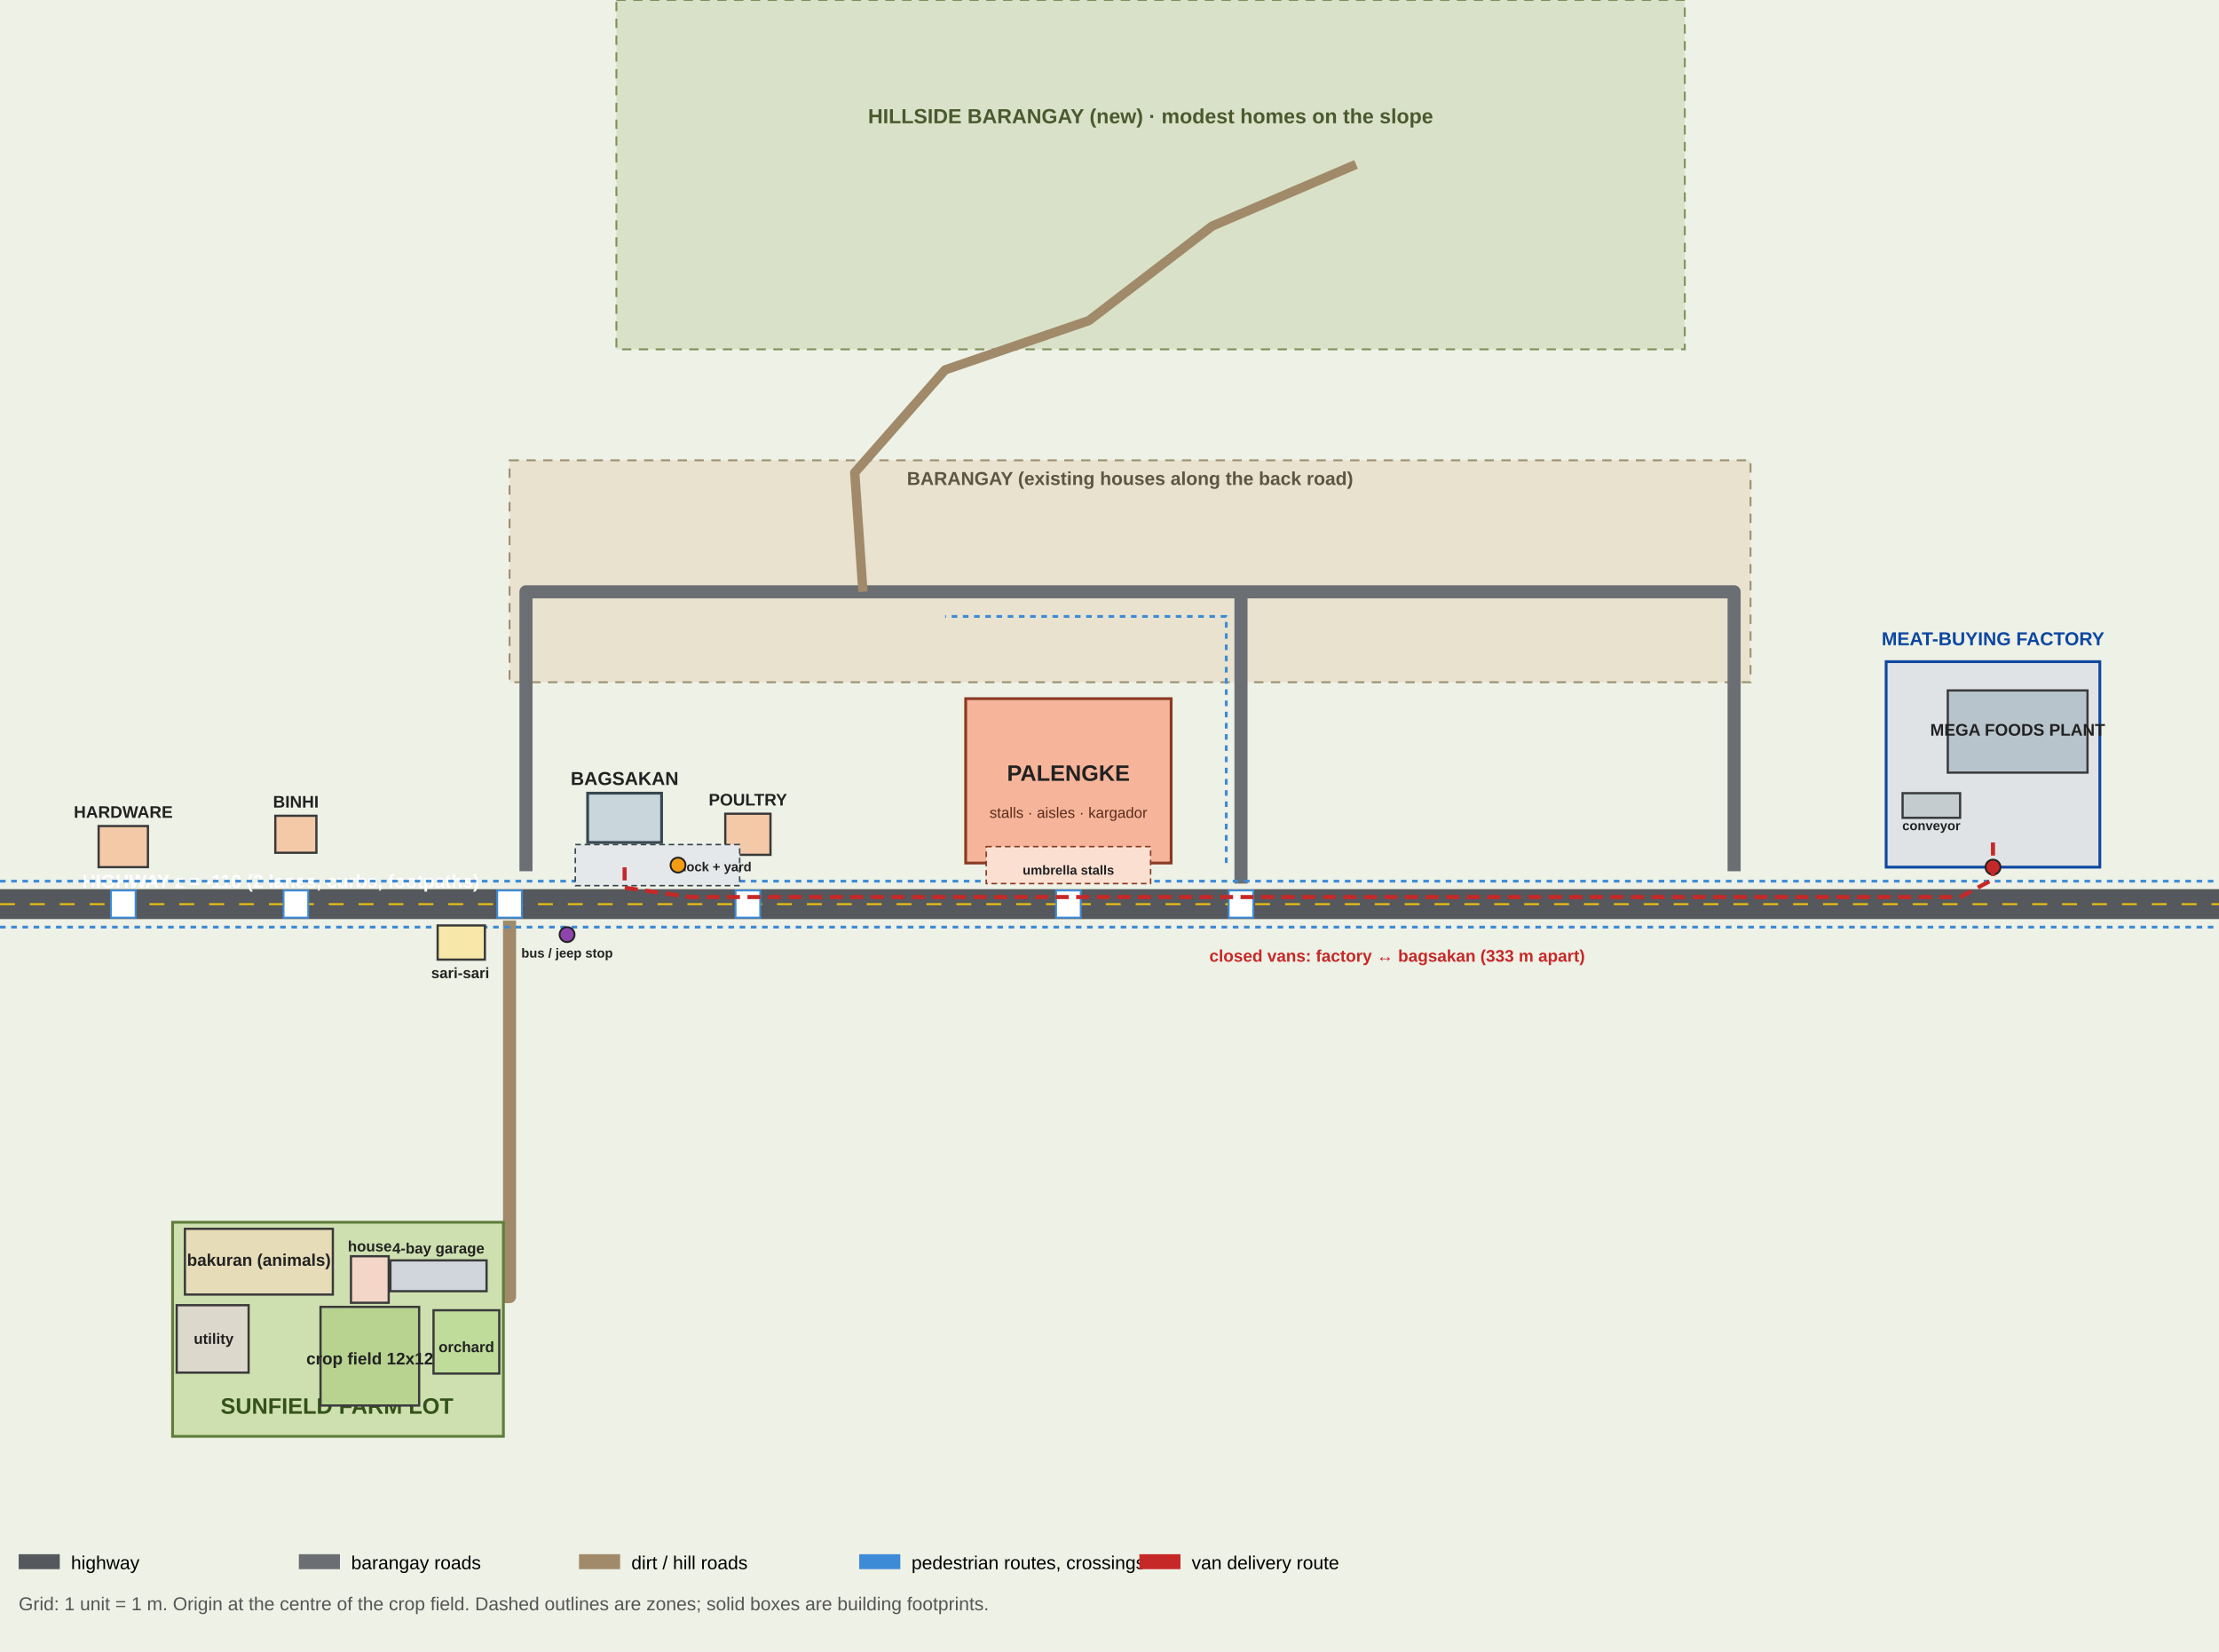
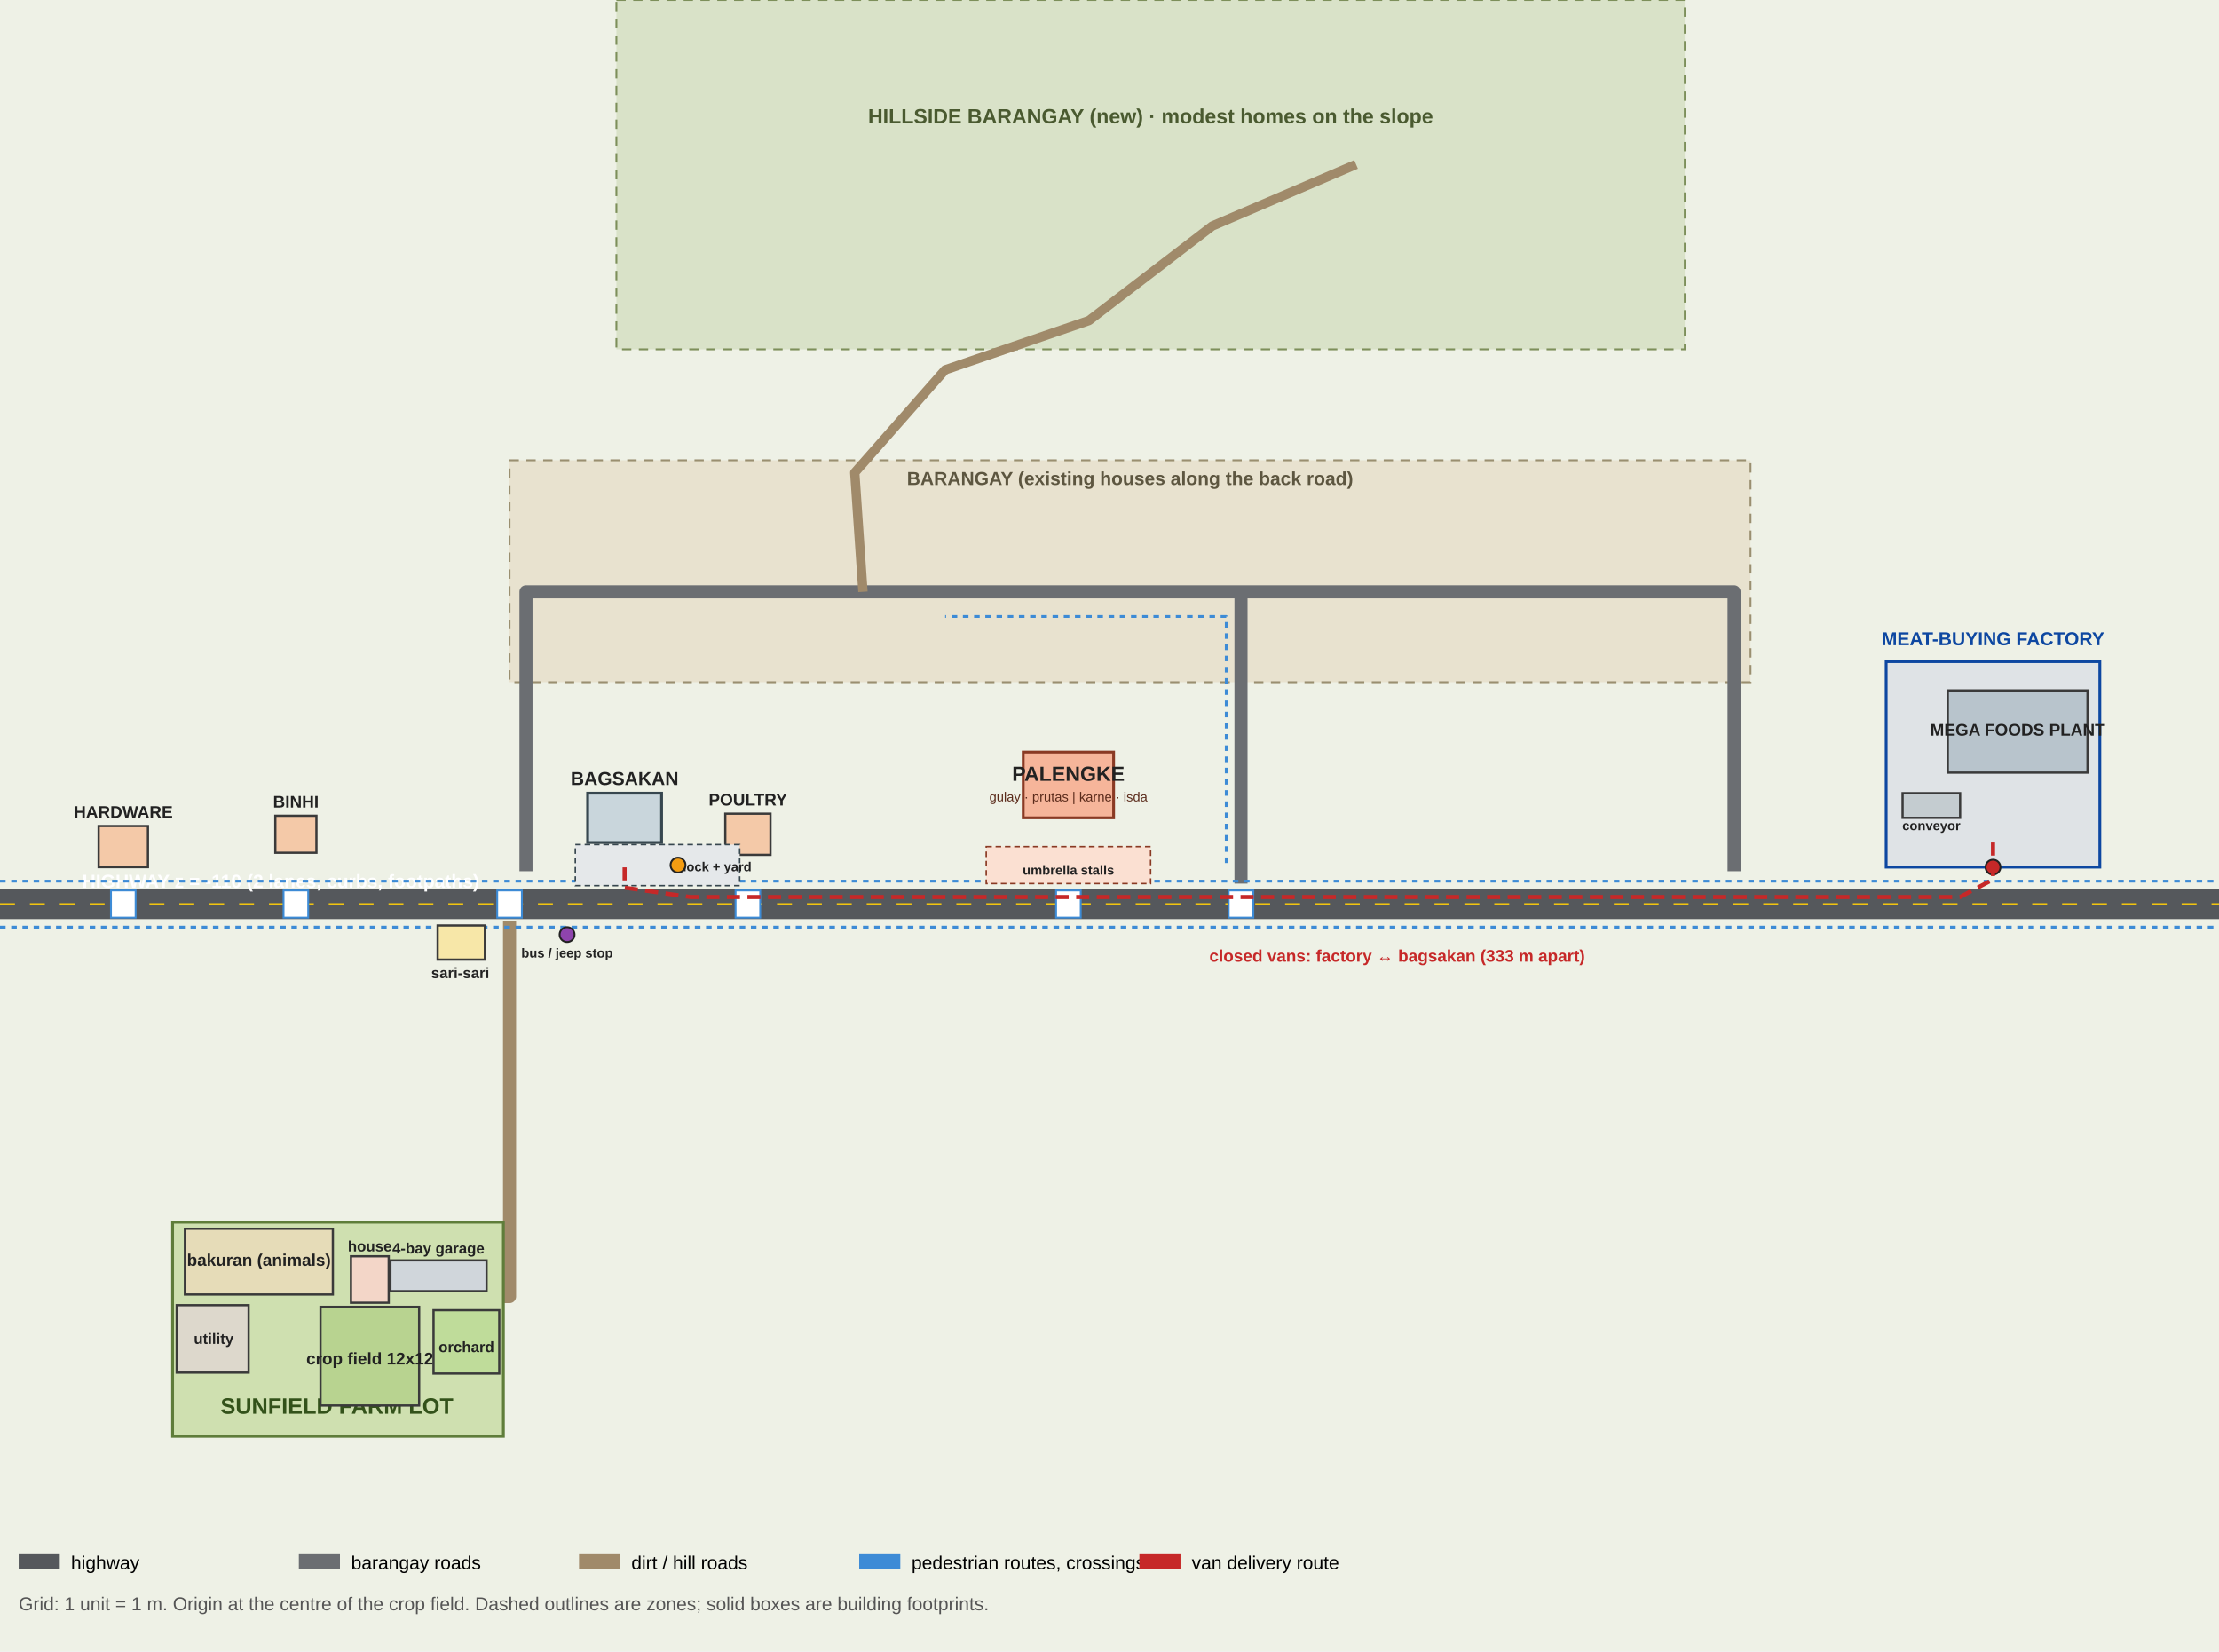
<svg xmlns="http://www.w3.org/2000/svg" viewBox="0 0 1188 884" font-family="Arial, sans-serif">
  <rect width="100%" height="100%" fill="#eef1e6" />
  <rect x="330.0" y="0.0" width="572.0" height="187.0" fill="#d9e2c8" stroke="#7d8f5a" stroke-width="1" stroke-dasharray="5 4" />
  <text x="616.0" y="66.0" font-size="11" fill="#4a5a30" text-anchor="middle" font-weight="700">HILLSIDE BARANGAY (new) · modest homes on the slope</text>
  <rect x="272.8" y="246.4" width="664.4" height="118.8" fill="#e8e2cf" stroke="#9a8f70" stroke-width="1" stroke-dasharray="5 4" />
  <text x="605.0" y="259.6" font-size="10" fill="#5d5640" text-anchor="middle" font-weight="700">BARANGAY (existing houses along the back road)</text>
  <polyline points="0.0,484.0 1188.0,484.0" fill="none" stroke="#55585c" stroke-width="16" stroke-linejoin="round" />
  <polyline points="0.0,484.0 1188.0,484.0" fill="none" stroke="#f1c40f" stroke-width="1" stroke-linejoin="round" stroke-dasharray="8 8" />
  <polyline points="281.6,466.4 281.6,316.8 928.4,316.8 928.4,466.4" fill="none" stroke="#6b6e72" stroke-width="7" stroke-linejoin="round" />
  <polyline points="664.4,473.0 664.4,316.8" fill="none" stroke="#6b6e72" stroke-width="7" stroke-linejoin="round" />
  <polyline points="209.0,694.1 272.8,694.1 272.8,492.8" fill="none" stroke="#a08a6a" stroke-width="7" stroke-linejoin="round" />
  <polyline points="462.0,316.8 457.6,253.0 506.0,198.0 583.0,171.6 649.0,121.0 726.0,88.0" fill="none" stroke="#a08a6a" stroke-width="5" stroke-linejoin="round" />
  <text x="44.0" y="475.2" font-size="10" fill="#fff" text-anchor="start" font-weight="700">HIGHWAY z = -110 (2 lanes, curbs, footpaths)</text>
  <polyline points="0.0,471.7 1188.0,471.7" fill="none" stroke="#3d8bd6" stroke-width="1.5" stroke-linejoin="round" stroke-dasharray="3 3" />
  <polyline points="0.0,496.3 1188.0,496.3" fill="none" stroke="#3d8bd6" stroke-width="1.5" stroke-linejoin="round" stroke-dasharray="3 3" />
  <rect x="565.4" y="476.7" width="13.2" height="14.5" fill="#ffffff" stroke="#3d8bd6" stroke-width="1" />
  <rect x="657.8" y="476.7" width="13.2" height="14.5" fill="#ffffff" stroke="#3d8bd6" stroke-width="1" />
  <rect x="266.2" y="476.7" width="13.2" height="14.5" fill="#ffffff" stroke="#3d8bd6" stroke-width="1" />
  <rect x="151.8" y="476.7" width="13.2" height="14.5" fill="#ffffff" stroke="#3d8bd6" stroke-width="1" />
  <rect x="59.4" y="476.7" width="13.2" height="14.5" fill="#ffffff" stroke="#3d8bd6" stroke-width="1" />
  <rect x="393.8" y="476.7" width="13.2" height="14.5" fill="#ffffff" stroke="#3d8bd6" stroke-width="1" />
  <polyline points="656.5,462.0 656.5,330.0 506.0,330.0" fill="none" stroke="#3d8bd6" stroke-width="1.5" stroke-linejoin="round" stroke-dasharray="3 3" />
  <rect x="92.4" y="654.3" width="177.1" height="114.6" fill="#cfe0b0" stroke="#5f7d3a" stroke-width="1.5" />
  <text x="180.4" y="756.8" font-size="12" fill="#33521a" text-anchor="middle" font-weight="700">SUNFIELD FARM LOT</text>
  <rect x="171.6" y="699.6" width="52.8" height="52.8" fill="#b8d390" stroke="#3a3a3a" stroke-width="1.2" />
  <text x="198.0" y="730.4" font-size="9" fill="#222" text-anchor="middle" font-weight="700">crop field 12x12</text>
  <rect x="99.0" y="657.8" width="79.2" height="35.2" fill="#e6dcb8" stroke="#3a3a3a" stroke-width="1.2" />
  <text x="138.6" y="677.6" font-size="9" fill="#222" text-anchor="middle" font-weight="700">bakuran (animals)</text>
  <rect x="187.9" y="672.5" width="20.2" height="24.9" fill="#f3d6c8" stroke="#3a3a3a" stroke-width="1.2" />
  <text x="198.0" y="669.9" font-size="8" fill="#222" text-anchor="middle" font-weight="700">house</text>
  <rect x="209.0" y="674.7" width="51.5" height="16.5" fill="#d0d6db" stroke="#3a3a3a" stroke-width="1.2" />
  <text x="234.7" y="671.0" font-size="8" fill="#222" text-anchor="middle" font-weight="700">4-bay garage</text>
  <rect x="232.1" y="701.4" width="35.2" height="33.9" fill="#bfdc9a" stroke="#3a3a3a" stroke-width="1.2" />
  <text x="249.7" y="723.8" font-size="8" fill="#222" text-anchor="middle" font-weight="700">orchard</text>
  <rect x="94.6" y="698.7" width="38.5" height="36.1" fill="#ddd8cc" stroke="#3a3a3a" stroke-width="1.2" />
  <text x="114.4" y="719.4" font-size="8" fill="#222" text-anchor="middle" font-weight="700">utility</text>
  <rect x="234.3" y="495.4" width="25.3" height="18.3" fill="#f7e7a8" stroke="#3a3a3a" stroke-width="1.2" />
  <text x="246.4" y="523.6" font-size="8" fill="#222" text-anchor="middle" font-weight="700">sari-sari</text>
  <rect x="52.8" y="442.2" width="26.4" height="22.0" fill="#f4c9a8" stroke="#3a3a3a" stroke-width="1.2" />
  <text x="66.0" y="437.8" font-size="9" fill="#222" text-anchor="middle" font-weight="700">HARDWARE</text>
  <rect x="147.4" y="436.7" width="22.0" height="19.8" fill="#f4c9a8" stroke="#3a3a3a" stroke-width="1.2" />
  <text x="158.4" y="432.3" font-size="9" fill="#222" text-anchor="middle" font-weight="700">BINHI</text>
  <rect x="388.3" y="435.6" width="24.2" height="22.0" fill="#f4c9a8" stroke="#3a3a3a" stroke-width="1.2" />
  <text x="400.4" y="431.2" font-size="9" fill="#222" text-anchor="middle" font-weight="700">POULTRY</text>
-   <rect x="517.0" y="374.0" width="110.0" height="88.0" fill="#f6b59a" stroke="#8a3a24" stroke-width="1.5" />
-   <text x="572.0" y="418.0" font-size="12" fill="#222" text-anchor="middle" font-weight="700">PALENGKE</text>
-   <text x="572.0" y="437.8" font-size="8" fill="#5a2a1a" text-anchor="middle">stalls · aisles · kargador</text>
+   <rect x="547.8" y="402.6" width="48.4" height="35.2" fill="#f6b59a" stroke="#8a3a24" stroke-width="1.5" />
+   <text x="572.0" y="418.0" font-size="11" fill="#222" text-anchor="middle" font-weight="700">PALENGKE</text>
+   <text x="572.0" y="429.0" font-size="7" fill="#5a2a1a" text-anchor="middle">gulay · prutas | karne · isda</text>
  <rect x="528.0" y="453.2" width="88.0" height="19.8" fill="#fbe0d2" stroke="#8a3a24" stroke-width="0.8" stroke-dasharray="3 2" />
  <text x="572.0" y="468.2" font-size="7" fill="#222" text-anchor="middle" font-weight="700">umbrella stalls</text>
  <rect x="314.6" y="424.6" width="39.6" height="26.4" fill="#c9d6dc" stroke="#37474f" stroke-width="1.5" />
  <text x="334.4" y="420.2" font-size="10" fill="#222" text-anchor="middle" font-weight="700">BAGSAKAN</text>
  <rect x="308.0" y="452.1" width="88.0" height="22.0" fill="#e5e8ea" stroke="#37474f" stroke-width="0.8" stroke-dasharray="3 2" />
  <text x="382.8" y="466.4" font-size="7" fill="#222" text-anchor="middle" font-weight="700">dock + yard</text>
  <circle cx="363.0" cy="463.1" r="4" fill="#f39c12" stroke="#222" />
  <rect x="1009.8" y="354.2" width="114.4" height="110.0" fill="#dfe3e6" stroke="#0d47a1" stroke-width="1.5" />
  <rect x="1042.8" y="369.6" width="74.8" height="44.0" fill="#b8c4cc" stroke="#3a3a3a" stroke-width="1.2" />
  <text x="1080.2" y="393.8" font-size="9" fill="#222" text-anchor="middle" font-weight="700">MEGA FOODS PLANT</text>
  <rect x="1018.6" y="424.6" width="30.8" height="13.2" fill="#c4ccd0" stroke="#3a3a3a" stroke-width="1.2" />
  <text x="1034.0" y="444.4" font-size="7" fill="#222" text-anchor="middle" font-weight="700">conveyor</text>
  <circle cx="1067.0" cy="464.2" r="4" fill="#c62828" stroke="#222" />
  <text x="1067.0" y="345.4" font-size="10" fill="#0d47a1" text-anchor="middle" font-weight="700">MEAT-BUYING FACTORY</text>
  <polyline points="1067.0,451.0 1067.0,470.8 1049.4,480.2 369.6,480.2 334.4,475.2 334.4,462.9" fill="none" stroke="#c62828" stroke-width="2.2" stroke-linejoin="round" stroke-dasharray="7 4" />
  <text x="748.0" y="514.8" font-size="9" fill="#c62828" text-anchor="middle" font-weight="700">closed vans: factory ↔ bagsakan (333 m apart)</text>
  <circle cx="303.6" cy="500.3" r="4" fill="#8e44ad" stroke="#222" />
  <text x="303.6" y="512.6" font-size="7" fill="#222" text-anchor="middle" font-weight="700">bus / jeep stop</text>
  <g font-size="10">
    <rect x="10" y="832" width="22" height="8" fill="#55585c" />
    <text x="38" y="840">highway</text>
    <rect x="160" y="832" width="22" height="8" fill="#6b6e72" />
    <text x="188" y="840">barangay roads</text>
    <rect x="310" y="832" width="22" height="8" fill="#a08a6a" />
    <text x="338" y="840">dirt / hill roads</text>
    <rect x="460" y="832" width="22" height="8" fill="#3d8bd6" />
    <text x="488" y="840">pedestrian routes, crossings</text>
    <rect x="610" y="832" width="22" height="8" fill="#c62828" />
    <text x="638" y="840">van delivery route</text>
    <text x="10" y="862" fill="#555">Grid: 1 unit = 1 m. Origin at the centre of the crop field. Dashed outlines are zones; solid boxes are building footprints.</text>
  </g>
</svg>
